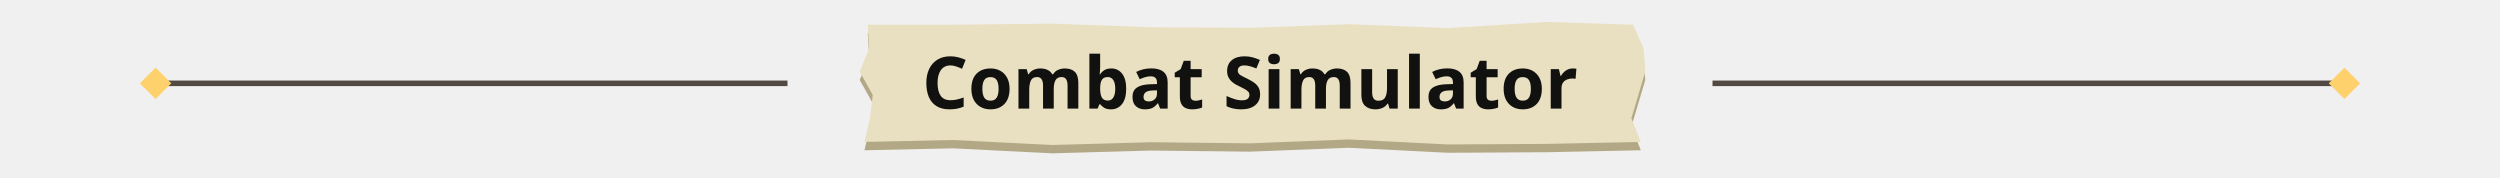
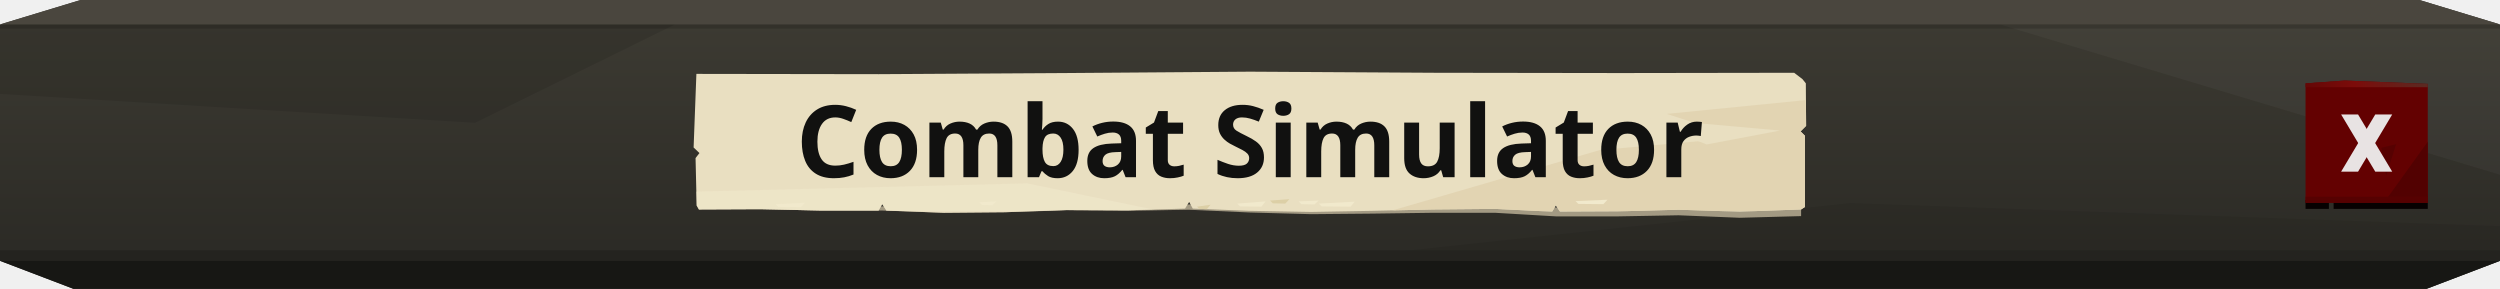
- <svg xmlns="http://www.w3.org/2000/svg" viewBox="0 0 900 64" width="900" height="64" role="img" aria-label="Combat Simulator">
-   <rect x="60" y="29" width="223.5" height="2" fill="#524943" />
-   <rect x="616.5" y="29" width="223.5" height="2" fill="#524943" />
-   <rect x="52" y="26" width="8" height="8" fill="#ffd16d" transform="rotate(45 56 30)" />
-   <rect x="840" y="26" width="8" height="8" fill="#ffd16d" transform="rotate(45 844 30)" />
-   <polygon points="312.4,11.9 343.1,11.9 378.8,11.5 414.4,12.8 450.0,13.0 485.6,11.7 521.2,13.1 556.9,10.9 587.9,11.9 591.7,20.4 592.3,28.8 589.8,37.2 587.3,45.6 590.7,54.1 556.9,54.8 521.2,55.0 485.6,53.2 450.0,54.6 414.4,54.2 378.8,55.2 343.1,53.4 311.2,54.1 313.2,45.6 314.2,37.2 309.5,28.8 312.9,20.4" fill="#b3a886" />
-   <polygon points="312.4,8.9 343.1,8.9 378.8,8.5 414.4,9.8 450.0,10.0 485.6,8.7 521.2,10.1 556.9,7.9 587.9,8.9 591.7,17.4 592.3,25.8 589.8,34.2 587.3,42.6 590.7,51.1 556.9,51.8 521.2,52.0 485.6,50.2 450.0,51.6 414.4,51.2 378.8,52.2 343.1,50.4 311.2,51.1 313.2,42.6 314.2,34.2 309.5,25.8 312.9,17.4" fill="#e9dfc1" />
-   <text x="450.0" y="39.1" font-family="'Noto Sans','Segoe UI',Helvetica,Arial,sans-serif" font-size="26" font-weight="700" fill="#111110" text-anchor="middle">Combat Simulator</text>
+ <svg xmlns="http://www.w3.org/2000/svg" viewBox="0 0 900 104" width="900" height="104" role="img" aria-label="Combat Simulator">
+   <defs>
+     <clipPath id="c1">
+       <polygon points="29,0 871,0 900,8.8 900,93.9 873.5,104 26.5,104 0,93.9 0,8.8" />
+     </clipPath>
+     <linearGradient id="g2" gradientUnits="userSpaceOnUse" x1="0" y1="8.8" x2="0" y2="93.9">
+       <stop offset="0" stop-color="#3c3a32" />
+       <stop offset="1" stop-color="#2b2a25" />
+     </linearGradient>
+     <clipPath id="c3">
+       <polygon points="250.7,26.6 316.4,26.7 383.2,26.3 450,25.8 516.8,26.2 583.6,26.3 645.9,26.2 648.9,28.5 650.1,30 650.2,45.3 648.2,47.3 649.8,48.9 649.8,74.5 648.4,75.4 626.3,76.2 604.3,75.5 582.3,76.1 561.6,76.2 560.1,73.9 558.8,76.2 538.2,75.2 516.1,75.4 494.1,75.9 472,76.3 450,75.9 429.4,75.1 428.1,72.7 426.6,75.1 405.9,75.7 383.9,75.6 361.8,76.4 339.8,76.6 319.1,75.8 317.6,73.5 316.3,75.8 295.7,75.8 273.7,75.3 251.6,75.4 250.8,74 250.4,56.9 251.8,55.1 249.7,53.1" />
+     </clipPath>
+     <clipPath id="c4">
+       <polygon points="830,30 844.1,29 874,30.2 874,73 830,73" />
+     </clipPath>
+     <linearGradient id="g5" gradientUnits="userSpaceOnUse" x1="830" y1="0" x2="874" y2="0">
+       <stop offset="0" stop-color="#640706" />
+       <stop offset="0.4" stop-color="#7c0c0a" />
+       <stop offset="1" stop-color="#5a2a22" />
+     </linearGradient>
+   </defs>
+   <polygon points="29,0 871,0 900,8.8 900,93.9 873.5,104 26.5,104 0,93.9 0,8.8" fill="url(#g2)" />
+   <g clip-path="url(#c1)">
+     <polygon points="0,8.8 243,8.8 171,44.2 0,33.8" fill="#000000" opacity="0.1" />
+     <polygon points="900,8.8 900,62.9 720,8.8" fill="#ffffff" opacity="0.035" />
+     <polygon points="378,104 666,73.1 900,81.4 900,104" fill="#000000" opacity="0.07" />
+     <rect x="0" y="0" width="900" height="8.8" fill="#4a463e" />
+     <rect x="0" y="8.8" width="900" height="1.5" fill="#000000" opacity="0.16" />
+     <rect x="0" y="90.1" width="900" height="3.8" fill="#24231f" />
+     <rect x="0" y="93.9" width="900" height="10.1" fill="#171714" />
+   </g>
+   <polygon points="648.4,73.9 626.3,74.7 604.3,74 582.3,74.6 560.2,74.7 538.2,73.7 516.1,73.9 494.1,74.4 472,74.8 450,74.4 428,73.6 405.9,74.2 383.9,74.1 361.8,74.9 339.8,75.1 317.7,74.3 295.7,74.3 273.7,73.8 251.6,73.9 251.6,75.4 273.7,75.3 295.7,75.8 317.7,75.8 339.8,76.6 361.8,76.4 383.9,75.7 405.9,75.9 428,75.5 450,76.5 472,77.1 494.1,76.9 516.1,76.6 538.2,76.6 560.2,77.9 582.3,77.9 604.3,77.5 626.3,78.4 648.4,77.8" fill="#a39a83" />
+   <polygon points="250.7,26.6 316.4,26.7 383.2,26.3 450,25.8 516.8,26.2 583.6,26.3 645.9,26.2 648.9,28.5 650.1,30 650.2,45.3 648.2,47.3 649.8,48.9 649.8,74.5 648.4,75.4 626.3,76.2 604.3,75.5 582.3,76.1 561.6,76.2 560.1,73.9 558.8,76.2 538.2,75.2 516.1,75.4 494.1,75.9 472,76.3 450,75.9 429.4,75.1 428.1,72.7 426.6,75.1 405.9,75.7 383.9,75.6 361.8,76.4 339.8,76.6 319.1,75.8 317.6,73.5 316.3,75.8 295.7,75.8 273.7,75.3 251.6,75.4 250.8,74 250.4,56.9 251.8,55.1 249.7,53.1" fill="#e9dfc1" />
+   <g clip-path="url(#c3)">
+     <polygon points="650.4,36 600,41 626.4,49.5 576,54 500.4,76 650.4,76" fill="#e2d4b2" />
+     <polygon points="640.8,47 590.4,42.5 614.4,52" fill="#e9dfc1" />
+     <polygon points="249.6,69 369.8,66 417.9,76 249.6,76" fill="#f1e9cc" opacity="0.55" />
+     <polygon points="457.2,72.2 464.2,71.7 462.7,73.3 458.2,73.2" fill="#dccfa6" />
+     <polygon points="445.4,73.3 455.6,72.5 454.1,74.4 446.4,74.3" fill="#f1e9cc" />
+     <polygon points="567.2,72.4 578.7,71.9 577.2,73.5 568.2,73.4" fill="#f1e9cc" />
+     <polygon points="352.5,72.8 358.7,72.5 357.2,73.9 353.5,73.8" fill="#f1e9cc" />
+     <polygon points="467.5,72.5 474.7,72.2 473.2,73.6 468.5,73.5" fill="#f1e9cc" />
+     <polygon points="279.2,73.5 289.8,73 288.3,74.6 280.2,74.5" fill="#f1e9cc" />
+     <polygon points="474.8,73.3 487.7,72.6 486.2,74.4 475.8,74.3" fill="#f1e9cc" />
+     <polygon points="430.9,74.4 435.8,73.7 434.3,75.5 431.9,75.4" fill="#dccfa6" />
+   </g>
+   <text x="450" y="63.8" font-family="'Noto Sans','Open Sans','Segoe UI',Roboto,'Helvetica Neue',Arial,sans-serif" font-size="36" font-weight="700" fill="#111110" text-anchor="middle" textLength="312.8">Combat Simulator</text>
+   <rect x="830" y="72" width="8.4" height="3.2" fill="#070101" />
+   <rect x="840.1" y="72" width="33.9" height="3.2" fill="#070101" />
+   <polygon points="830,30 844.1,29 874,30.2 874,73 830,73" fill="#630101" />
+   <g clip-path="url(#c4)">
+     <polygon points="874,51 858.2,73 874,73" fill="#520101" />
+     <polygon points="857.3,53.2 862.6,51.9 859,63.3" fill="#560101" />
+     <rect x="830" y="29" width="44" height="2.4" fill="url(#g5)" />
+     <rect x="830" y="70.8" width="44" height="2.2" fill="#560101" />
+   </g>
+   <polygon points="842.8,41.2 848.9,41.2 861.2,61.8 855.1,61.8" fill="#e8e3e3" />
+   <polygon points="861.2,41.2 855.1,41.2 842.8,61.8 848.9,61.8" fill="#e8e3e3" />
</svg>
